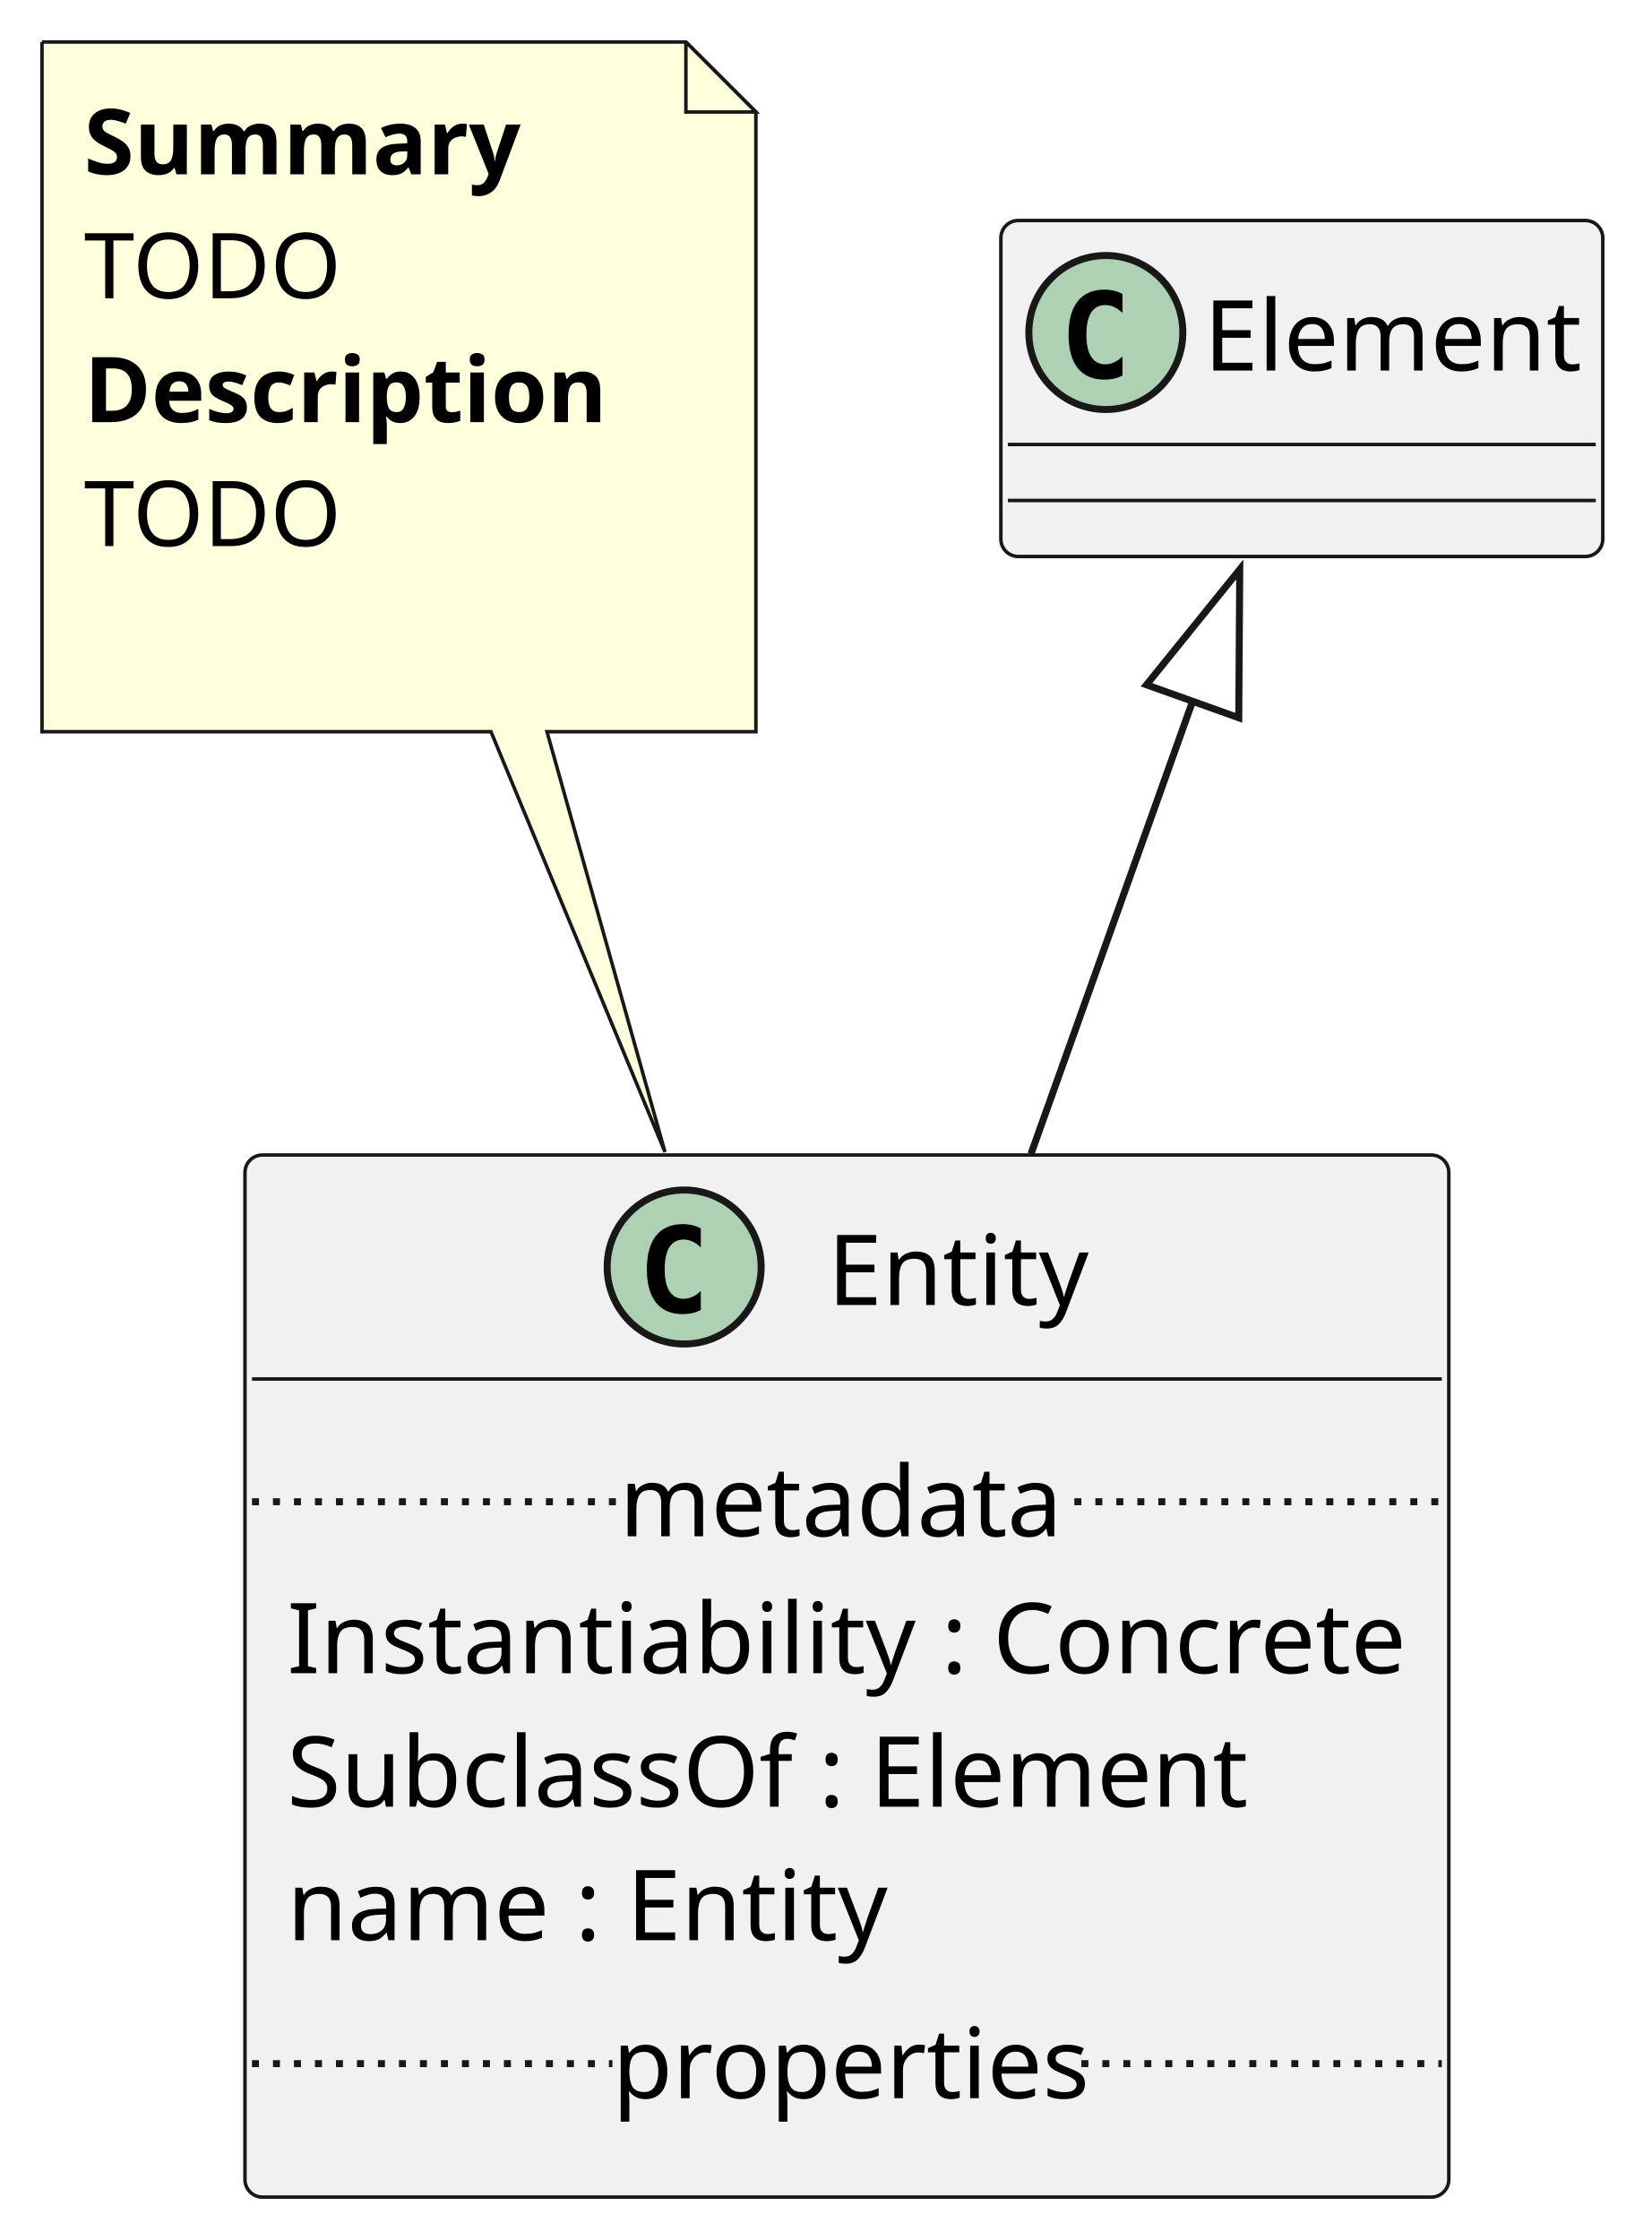
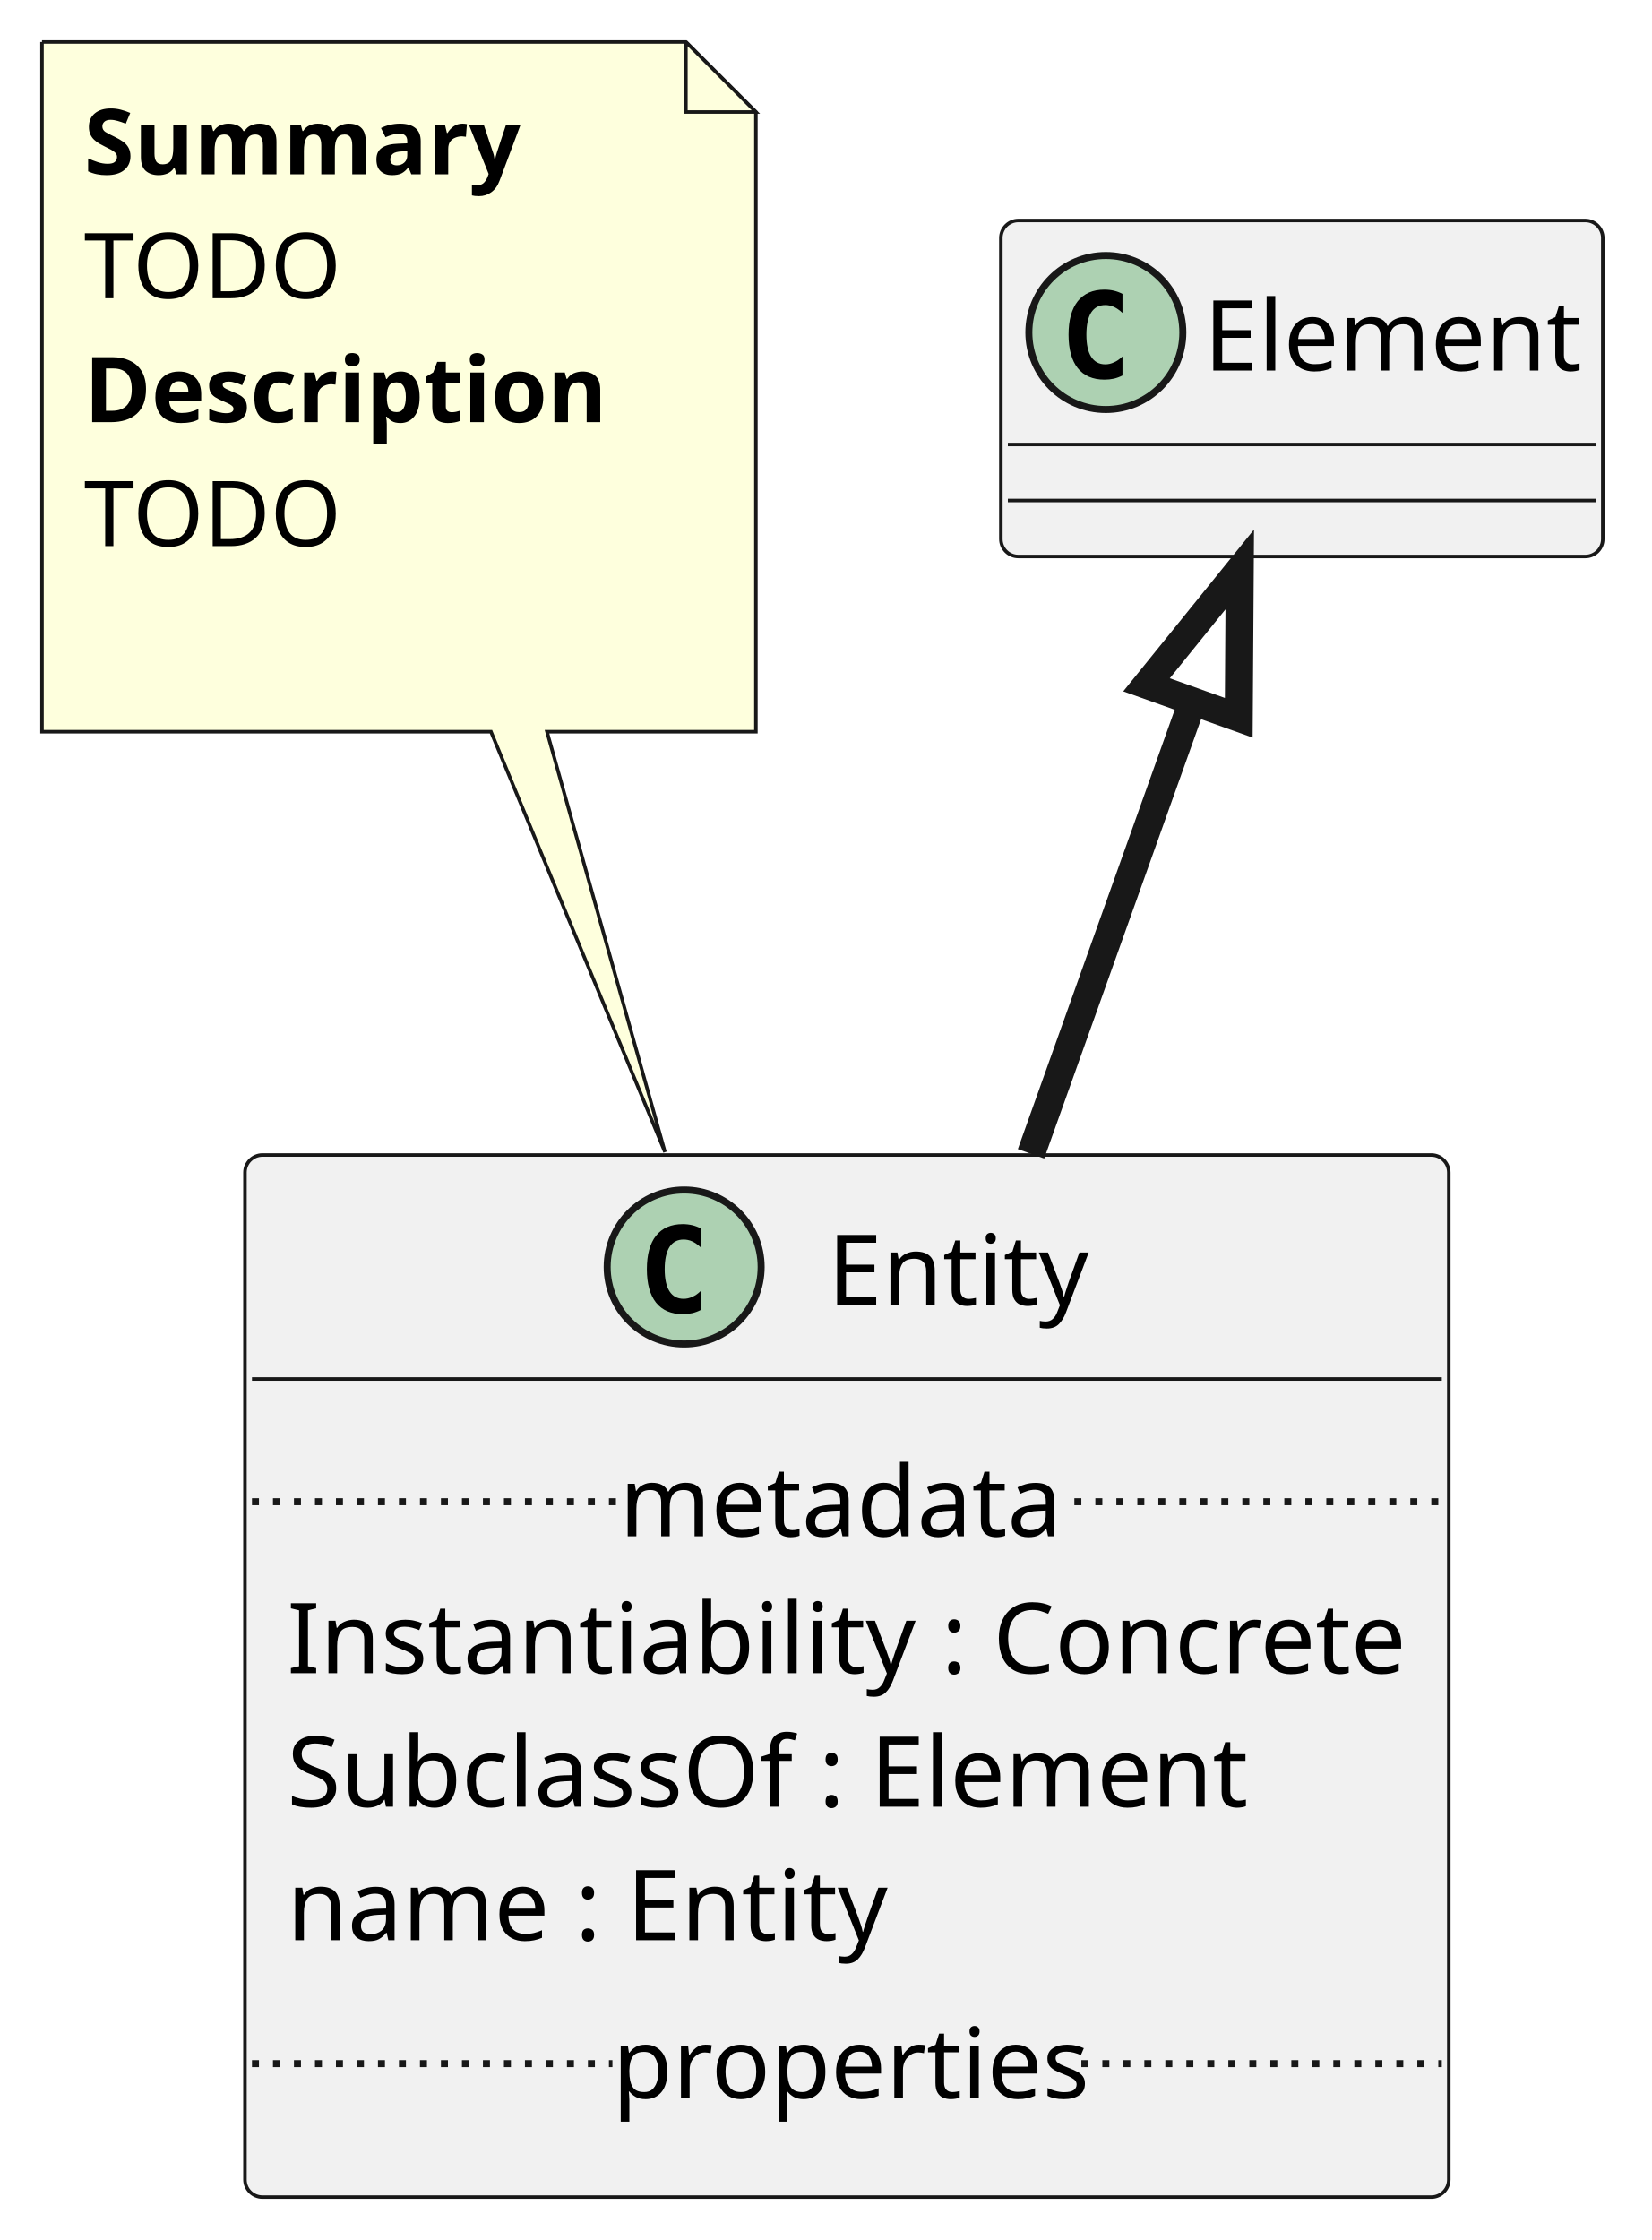
<svg xmlns="http://www.w3.org/2000/svg" contentStyleType="text/css" height="320px" preserveAspectRatio="none" style="width:236px;height:320px;background:#FFFFFF;" version="1.1" viewBox="0 0 236 320" width="236px" zoomAndPan="magnify">
  <defs />
  <g>
    <g id="elem_Entity">
      <rect codeLine="1" fill="#F1F1F1" height="148.874" id="Entity" rx="2.5" ry="2.5" style="stroke:#181818;stroke-width:0.5;" width="172" x="35" y="165" />
      <ellipse cx="97.75" cy="181" fill="#ADD1B2" rx="11" ry="11" style="stroke:#181818;stroke-width:1.0;" />
      <path d="M97.547,187.734 Q95.062,187.734 93.734,186.094 Q92.422,184.422 92.422,181.312 Q92.422,178.188 93.734,176.531 Q95.062,174.875 97.547,174.875 Q98.266,174.875 98.922,175.031 Q99.562,175.188 100.125,175.484 L100.125,178.203 Q99.766,177.859 99.469,177.672 Q99.172,177.469 98.906,177.344 Q98.594,177.203 98.281,177.141 Q97.984,177.078 97.672,177.078 Q96.344,177.078 95.656,178.141 Q94.969,179.234 94.969,181.312 Q94.969,183.406 95.656,184.469 Q96.344,185.547 97.672,185.547 Q98.312,185.547 98.906,185.266 Q99.203,185.141 99.484,184.953 Q99.781,184.75 100.125,184.422 L100.125,187.141 Q99.547,187.438 98.906,187.594 Q98.266,187.734 97.547,187.734 Z " fill="#000000" />
      <text fill="#000000" font-family="sans-serif" font-size="14" lengthAdjust="spacing" textLength="38" x="118.25" y="186.432">Entity</text>
      <line style="stroke:#181818;stroke-width:0.5;" x1="36" x2="206" y1="197" y2="197" />
      <text fill="#000000" font-family="sans-serif" font-size="14" lengthAdjust="spacing" textLength="160" x="41" y="239.034">Instantiability : Concrete</text>
      <text fill="#000000" font-family="sans-serif" font-size="14" lengthAdjust="spacing" textLength="137" x="41" y="258.102">SubclassOf : Element</text>
      <text fill="#000000" font-family="sans-serif" font-size="14" lengthAdjust="spacing" textLength="86" x="41" y="277.17">name : Entity</text>
      <line style="stroke:#181818;stroke-width:1.0;stroke-dasharray:1.0,2.0;" x1="36" x2="88.5" y1="214.534" y2="214.534" />
      <text fill="#000000" font-family="sans-serif" font-size="14" lengthAdjust="spacing" textLength="65" x="88.5" y="219.466">metadata</text>
      <line style="stroke:#181818;stroke-width:1.0;stroke-dasharray:1.0,2.0;" x1="153.5" x2="206" y1="214.534" y2="214.534" />
      <line style="stroke:#181818;stroke-width:1.0;stroke-dasharray:1.0,2.0;" x1="36" x2="87.5" y1="294.806" y2="294.806" />
      <text fill="#000000" font-family="sans-serif" font-size="14" lengthAdjust="spacing" textLength="67" x="87.5" y="299.738">properties</text>
      <line style="stroke:#181818;stroke-width:1.0;stroke-dasharray:1.0,2.0;" x1="154.5" x2="206" y1="294.806" y2="294.806" />
    </g>
    <g id="elem_GMN3">
      <path d="M6,6 L6,104.53 A0,0 0 0 0 6,104.53 L70.15,104.53 L95.01,164.58 L78.15,104.53 L108,104.53 A0,0 0 0 0 108,104.53 L108,16 L98,6 L6,6 A0,0 0 0 0 6,6 " fill="#FEFFDD" style="stroke:#181818;stroke-width:0.5;" />
      <path d="M98,6 L98,16 L108,16 L98,6 " fill="#FEFFDD" style="stroke:#181818;stroke-width:0.5;" />
      <text fill="#000000" font-family="sans-serif" font-size="13" font-weight="bold" lengthAdjust="spacing" textLength="62" x="12" y="24.897">Summary</text>
      <text fill="#000000" font-family="sans-serif" font-size="13" lengthAdjust="spacing" textLength="38" x="12" y="42.603">TODO</text>
      <text fill="#000000" font-family="sans-serif" font-size="13" font-weight="bold" lengthAdjust="spacing" textLength="81" x="12" y="60.309">Description</text>
      <text fill="#000000" font-family="sans-serif" font-size="13" lengthAdjust="spacing" textLength="38" x="12" y="78.015">TODO</text>
      <text fill="#000000" font-family="sans-serif" font-size="13" lengthAdjust="spacing" textLength="3" x="12" y="95.721"> </text>
    </g>
    <g id="elem_Element">
      <rect fill="#F1F1F1" height="48" id="Element" rx="2.5" ry="2.5" style="stroke:#181818;stroke-width:0.5;" width="86" x="143" y="31.5" />
      <ellipse cx="158" cy="47.5" fill="#ADD1B2" rx="11" ry="11" style="stroke:#181818;stroke-width:1.0;" />
      <path d="M157.797,54.234 Q155.312,54.234 153.984,52.594 Q152.672,50.922 152.672,47.812 Q152.672,44.688 153.984,43.031 Q155.312,41.375 157.797,41.375 Q158.516,41.375 159.172,41.531 Q159.812,41.688 160.375,41.984 L160.375,44.703 Q160.016,44.359 159.719,44.172 Q159.422,43.969 159.156,43.844 Q158.844,43.703 158.531,43.641 Q158.234,43.578 157.922,43.578 Q156.594,43.578 155.906,44.641 Q155.219,45.734 155.219,47.812 Q155.219,49.906 155.906,50.969 Q156.594,52.047 157.922,52.047 Q158.562,52.047 159.156,51.766 Q159.453,51.641 159.734,51.453 Q160.031,51.25 160.375,50.922 L160.375,53.641 Q159.797,53.938 159.156,54.094 Q158.516,54.234 157.797,54.234 Z " fill="#000000" />
      <text fill="#000000" font-family="sans-serif" font-size="14" lengthAdjust="spacing" textLength="54" x="172" y="52.932">Element</text>
      <line style="stroke:#181818;stroke-width:0.5;" x1="144" x2="228" y1="63.5" y2="63.5" />
      <line style="stroke:#181818;stroke-width:0.5;" x1="144" x2="228" y1="71.5" y2="71.5" />
    </g>
    <g id="link_Element_Entity">
-       <path codeLine="15" d="M170.4,100.17 C163.48,119.55 155.15,142.89 147.31,164.83 " fill="none" id="Element-backto-Entity" style="stroke:#181818;stroke-width:1.0;" />
-       <polygon fill="none" points="163.81,97.83,177.13,81.35,176.99,102.54,163.81,97.83" style="stroke:#181818;stroke-width:1.0;" />
+       <path codeLine="15" d="M170.4,100.17 C163.48,119.55 155.15,142.89 147.31,164.83 " fill="none" id="Element-backto-Entity" style="stroke:#181818;stroke-width:4.0;" />
+       <polygon fill="none" points="163.81,97.83,177.13,81.35,176.99,102.54,163.81,97.83" style="stroke:#181818;stroke-width:4.0;" />
    </g>
  </g>
</svg>
